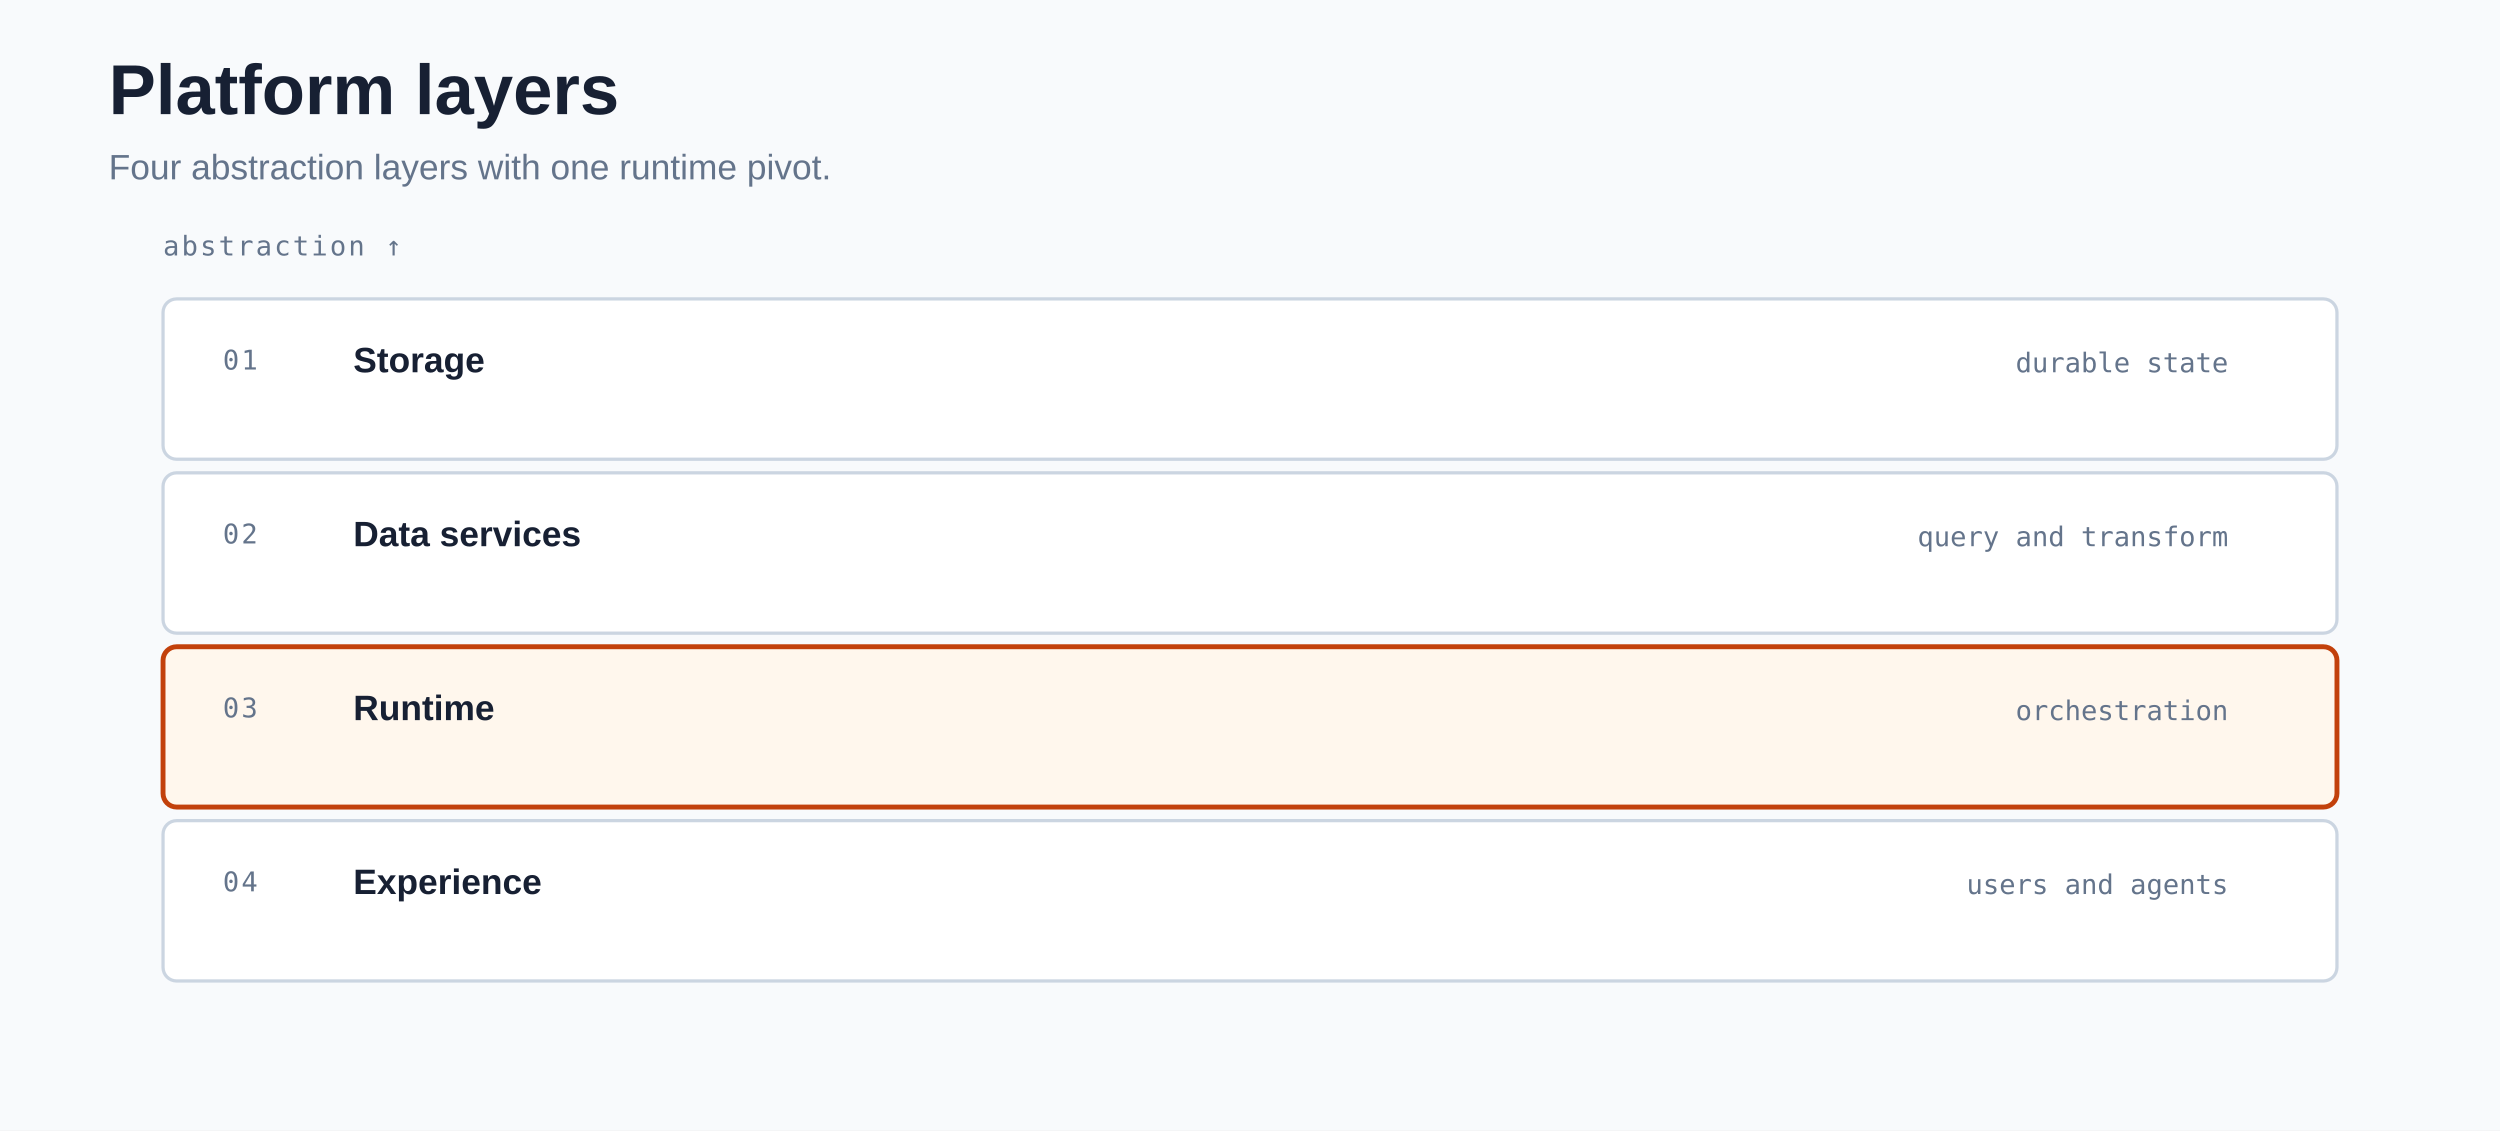
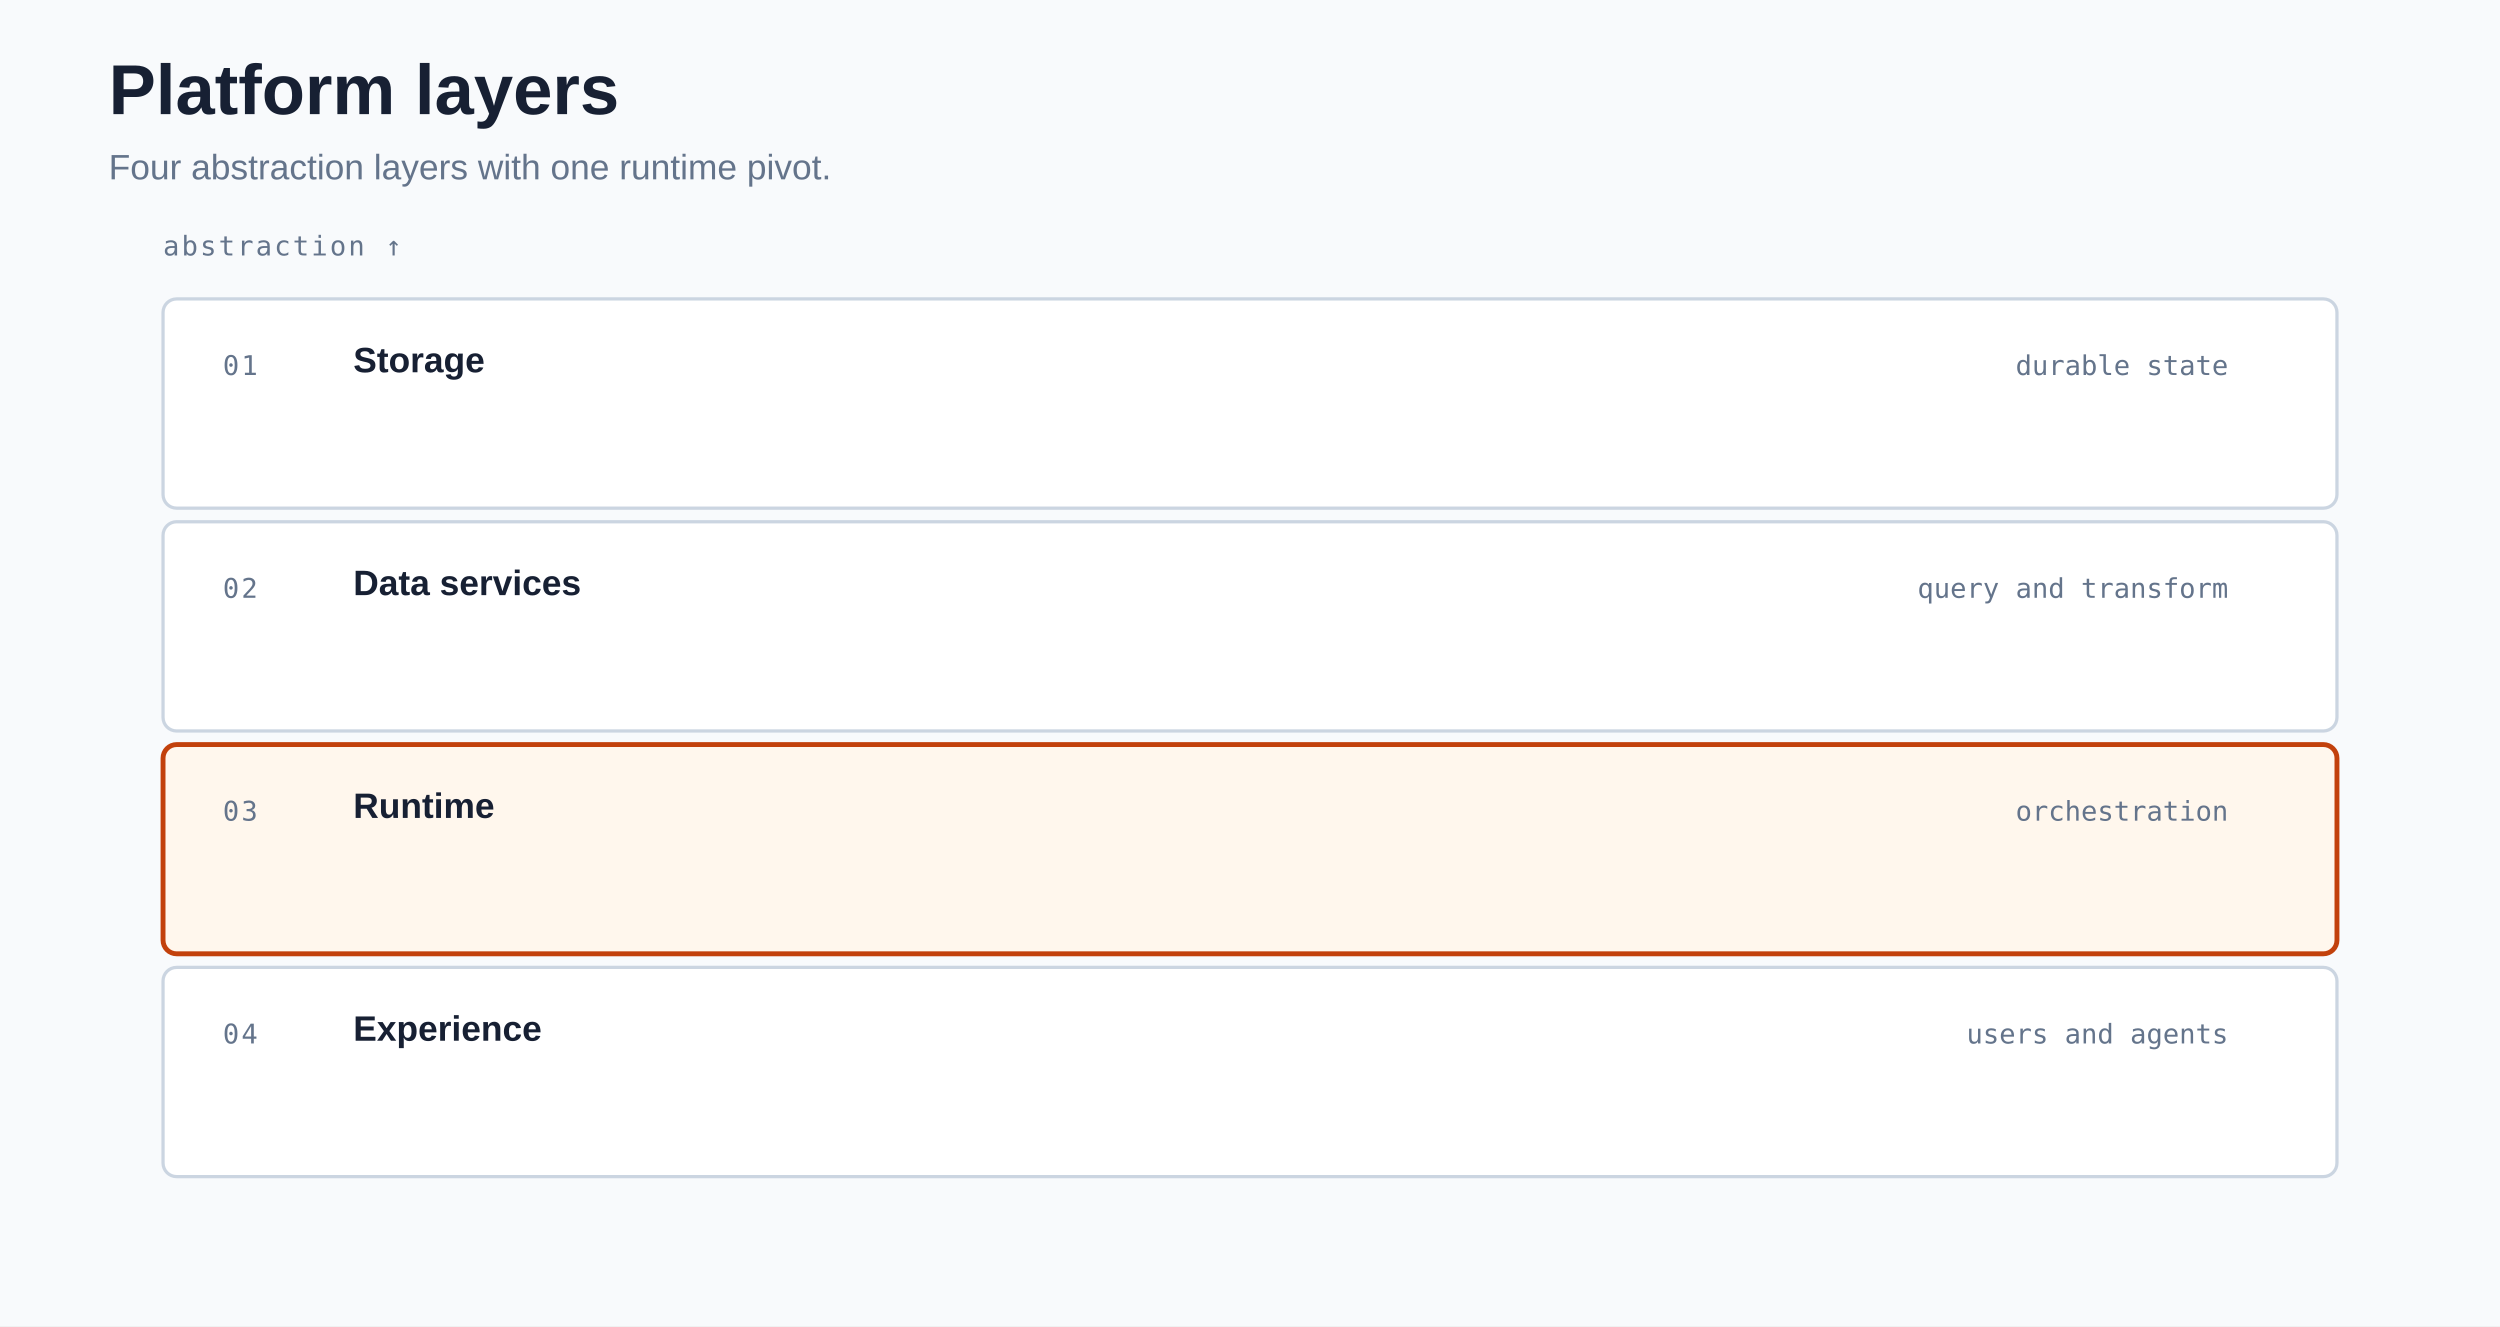
- <svg xmlns="http://www.w3.org/2000/svg" width="920" height="416" viewBox="0 0 920 416" role="img" aria-labelledby="notemd-gallery-layer-stack-platform-title notemd-gallery-layer-stack-platform-desc" data-notemd-renderer="notemd-reference-layouts@1.0.0">
+ <svg xmlns="http://www.w3.org/2000/svg" width="920" height="488" viewBox="0 0 920 488" role="img" aria-labelledby="notemd-gallery-layer-stack-platform-title notemd-gallery-layer-stack-platform-desc" data-notemd-renderer="notemd-reference-layouts@1.1.0" data-layout-safety="notemd-layout-safety@1.0.0">
  <style>
        .ref-canvas { fill: #f8fafc; }
        .ref-title { fill: #172033; font: 700 26px "Segoe UI", Arial, sans-serif; }
        .ref-summary { fill: #64748b; font: 13px "Segoe UI", Arial, sans-serif; }
        .ref-zone { fill: #ffffff; stroke: #cbd5e1; stroke-width: 1; }
        .ref-zone-label { fill: #64748b; font: 700 10px "Segoe UI", Arial, sans-serif; letter-spacing: 1.5px; }
        .ref-node { fill: #ffffff; stroke: #cbd5e1; stroke-width: 1.2; }
        .ref-node.focal { fill: #fff7ed; stroke: #c2410c; stroke-width: 1.8; }
        .ref-node.external { stroke-dasharray: 5 4; }
        .ref-node-label { fill: #172033; font: 600 13px "Segoe UI", Arial, sans-serif; }
+         .ref-header-label { fill: #ffffff; font: 600 11px "Segoe UI", Arial, sans-serif; }
        .ref-node-sub { fill: #64748b; font: 10px Consolas, monospace; }
        .ref-edge { fill: none; stroke: #64748b; stroke-width: 1.5; }
        .ref-edge.accent { stroke: #c2410c; stroke-width: 2; marker-end: url(#notemd-reference-arrow-accent); }
        .ref-edge.link { stroke: #1d4ed8; marker-end: url(#notemd-reference-arrow-link); }
        .ref-edge.trigger { stroke-dasharray: 5 4; }
        .ref-edge.dashed { stroke-dasharray: 5 4; }
        .ref-edge-label { fill: #64748b; font: 10px Consolas, monospace; paint-order: stroke; stroke: #f8fafc; stroke-width: 5px; }
        .ref-axis { stroke: #cbd5e1; stroke-width: 1; }
        .ref-axis-label { fill: #64748b; font: 10px Consolas, monospace; }
        .ref-chip { fill: #e2e8f0; stroke: #cbd5e1; stroke-width: .7; }
        .ref-chip-text { fill: #172033; font: 700 8px Consolas, monospace; }
        .ref-focal-fill { fill: #fff7ed; stroke: #c2410c; stroke-width: 1.8; }
        .ref-caption { fill: #64748b; font: 10px Consolas, monospace; letter-spacing: .8px; }
    </style>
  <defs>
    <marker id="notemd-reference-arrow" markerWidth="8" markerHeight="8" refX="7" refY="4" orient="auto">
      <path d="M0 0 L8 4 L0 8 Z" fill="#64748b" />
    </marker>
    <marker id="notemd-reference-arrow-accent" markerWidth="8" markerHeight="8" refX="7" refY="4" orient="auto">
      <path d="M0 0 L8 4 L0 8 Z" fill="#c2410c" />
    </marker>
    <marker id="notemd-reference-arrow-link" markerWidth="8" markerHeight="8" refX="7" refY="4" orient="auto">
      <path d="M0 0 L8 4 L0 8 Z" fill="#1d4ed8" />
    </marker>
  </defs>
-   <rect class="ref-canvas" x="0" y="0" width="920" height="416" />
-   <text class="ref-title" x="40" y="42">Platform layers</text>
-   <text class="ref-summary" x="40" y="66">Four abstraction layers with one runtime pivot.</text>
+   <rect class="ref-canvas" x="0" y="0" width="920" height="488" />
+   <text x="40" y="42" text-anchor="start" class="ref-title" data-layout-safety="notemd-layout-safety@1.0.0">
+     <tspan x="40" dy="0">Platform layers</tspan>
+   </text>
+   <text x="40" y="66" text-anchor="start" class="ref-summary" data-layout-safety="notemd-layout-safety@1.0.0">
+     <tspan x="40" dy="0">Four abstraction layers with one runtime pivot.</tspan>
+   </text>
  <text class="ref-caption" x="60" y="94">abstraction ↑</text>
  <g id="reference-layer-storage">
-     <rect class="ref-node" x="60" y="110" width="800" height="59" rx="5" />
-     <text class="ref-caption" x="82" y="136">01</text>
-     <text class="ref-node-label" x="130" y="137">Storage</text>
-     <text x="820" y="137" text-anchor="end" class="ref-node-sub">
+     <rect class="ref-node" x="60" y="110" width="800" height="77" rx="5" />
+     <text class="ref-caption" x="82" y="138">01</text>
+     <text x="130" y="137" text-anchor="start" class="ref-node-label" data-layout-safety="notemd-layout-safety@1.0.0">
+       <tspan x="130" dy="0">Storage</tspan>
+     </text>
+     <text x="820" y="138" text-anchor="end" class="ref-node-sub" data-layout-safety="notemd-layout-safety@1.0.0">
      <tspan x="820" dy="0">durable state</tspan>
    </text>
  </g>
  <g id="reference-layer-data">
-     <rect class="ref-node" x="60" y="174" width="800" height="59" rx="5" />
-     <text class="ref-caption" x="82" y="200">02</text>
-     <text class="ref-node-label" x="130" y="201">Data services</text>
-     <text x="820" y="201" text-anchor="end" class="ref-node-sub">
+     <rect class="ref-node" x="60" y="192" width="800" height="77" rx="5" />
+     <text class="ref-caption" x="82" y="220">02</text>
+     <text x="130" y="219" text-anchor="start" class="ref-node-label" data-layout-safety="notemd-layout-safety@1.0.0">
+       <tspan x="130" dy="0">Data services</tspan>
+     </text>
+     <text x="820" y="220" text-anchor="end" class="ref-node-sub" data-layout-safety="notemd-layout-safety@1.0.0">
      <tspan x="820" dy="0">query and transform</tspan>
    </text>
  </g>
  <g id="reference-layer-runtime">
-     <rect class="ref-focal-fill" x="60" y="238" width="800" height="59" rx="5" />
-     <text class="ref-caption" x="82" y="264">03</text>
-     <text class="ref-node-label" x="130" y="265">Runtime</text>
-     <text x="820" y="265" text-anchor="end" class="ref-node-sub">
+     <rect class="ref-focal-fill" x="60" y="274" width="800" height="77" rx="5" />
+     <text class="ref-caption" x="82" y="302">03</text>
+     <text x="130" y="301" text-anchor="start" class="ref-node-label" data-layout-safety="notemd-layout-safety@1.0.0">
+       <tspan x="130" dy="0">Runtime</tspan>
+     </text>
+     <text x="820" y="302" text-anchor="end" class="ref-node-sub" data-layout-safety="notemd-layout-safety@1.0.0">
      <tspan x="820" dy="0">orchestration</tspan>
    </text>
  </g>
  <g id="reference-layer-experience">
-     <rect class="ref-node" x="60" y="302" width="800" height="59" rx="5" />
-     <text class="ref-caption" x="82" y="328">04</text>
-     <text class="ref-node-label" x="130" y="329">Experience</text>
-     <text x="820" y="329" text-anchor="end" class="ref-node-sub">
+     <rect class="ref-node" x="60" y="356" width="800" height="77" rx="5" />
+     <text class="ref-caption" x="82" y="384">04</text>
+     <text x="130" y="383" text-anchor="start" class="ref-node-label" data-layout-safety="notemd-layout-safety@1.0.0">
+       <tspan x="130" dy="0">Experience</tspan>
+     </text>
+     <text x="820" y="384" text-anchor="end" class="ref-node-sub" data-layout-safety="notemd-layout-safety@1.0.0">
      <tspan x="820" dy="0">users and agents</tspan>
    </text>
  </g>
</svg>
